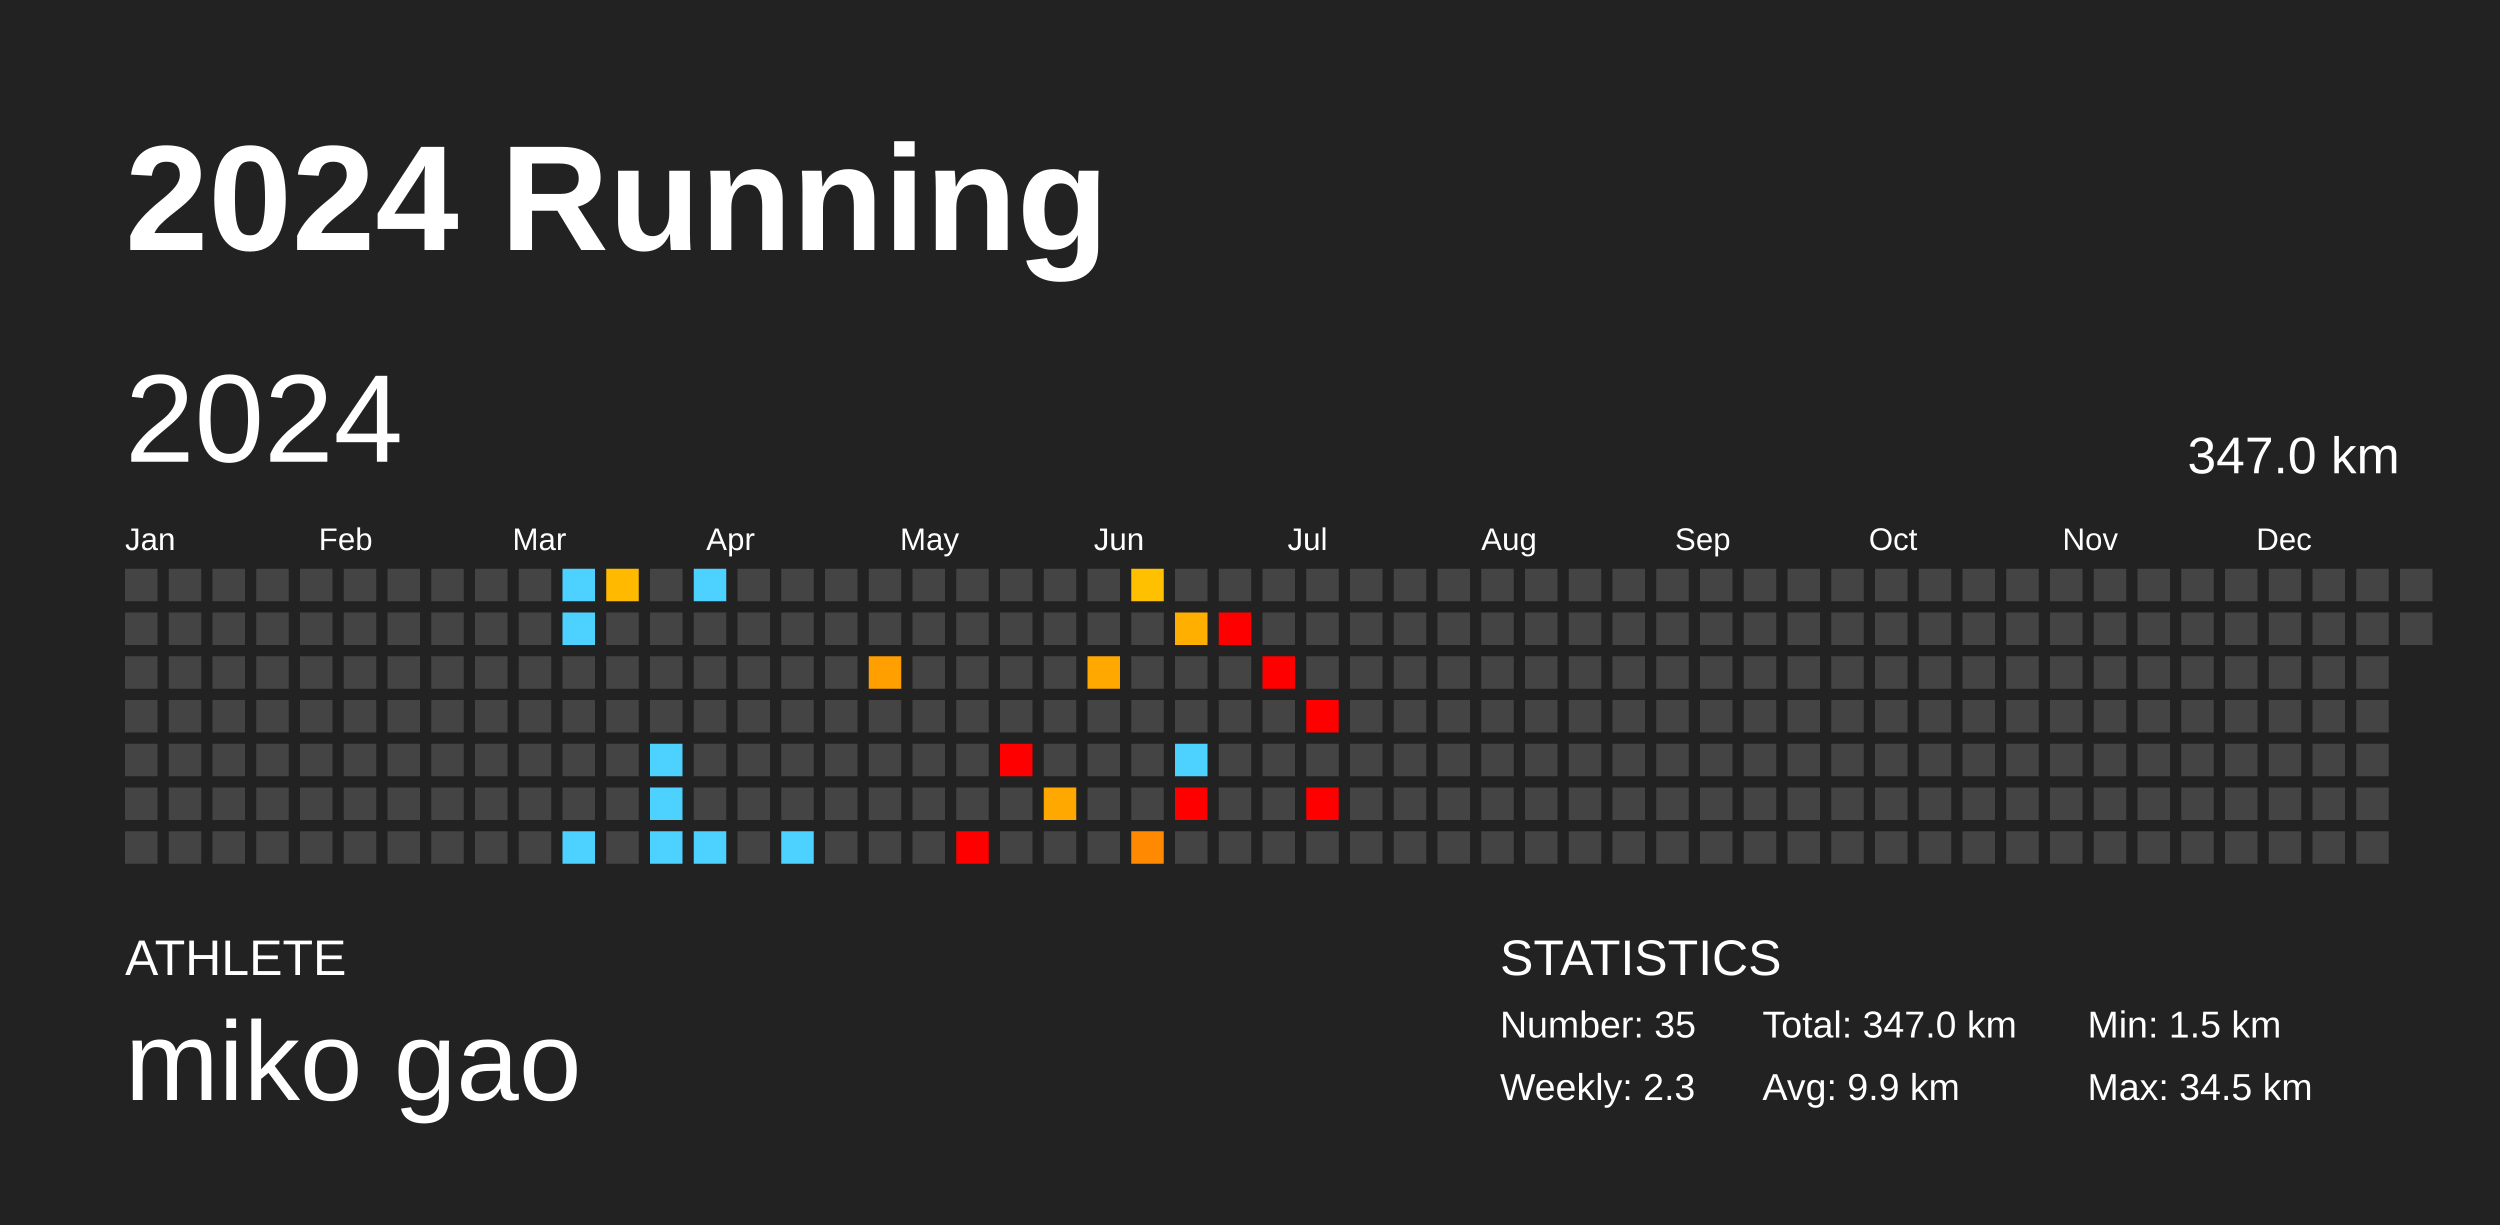
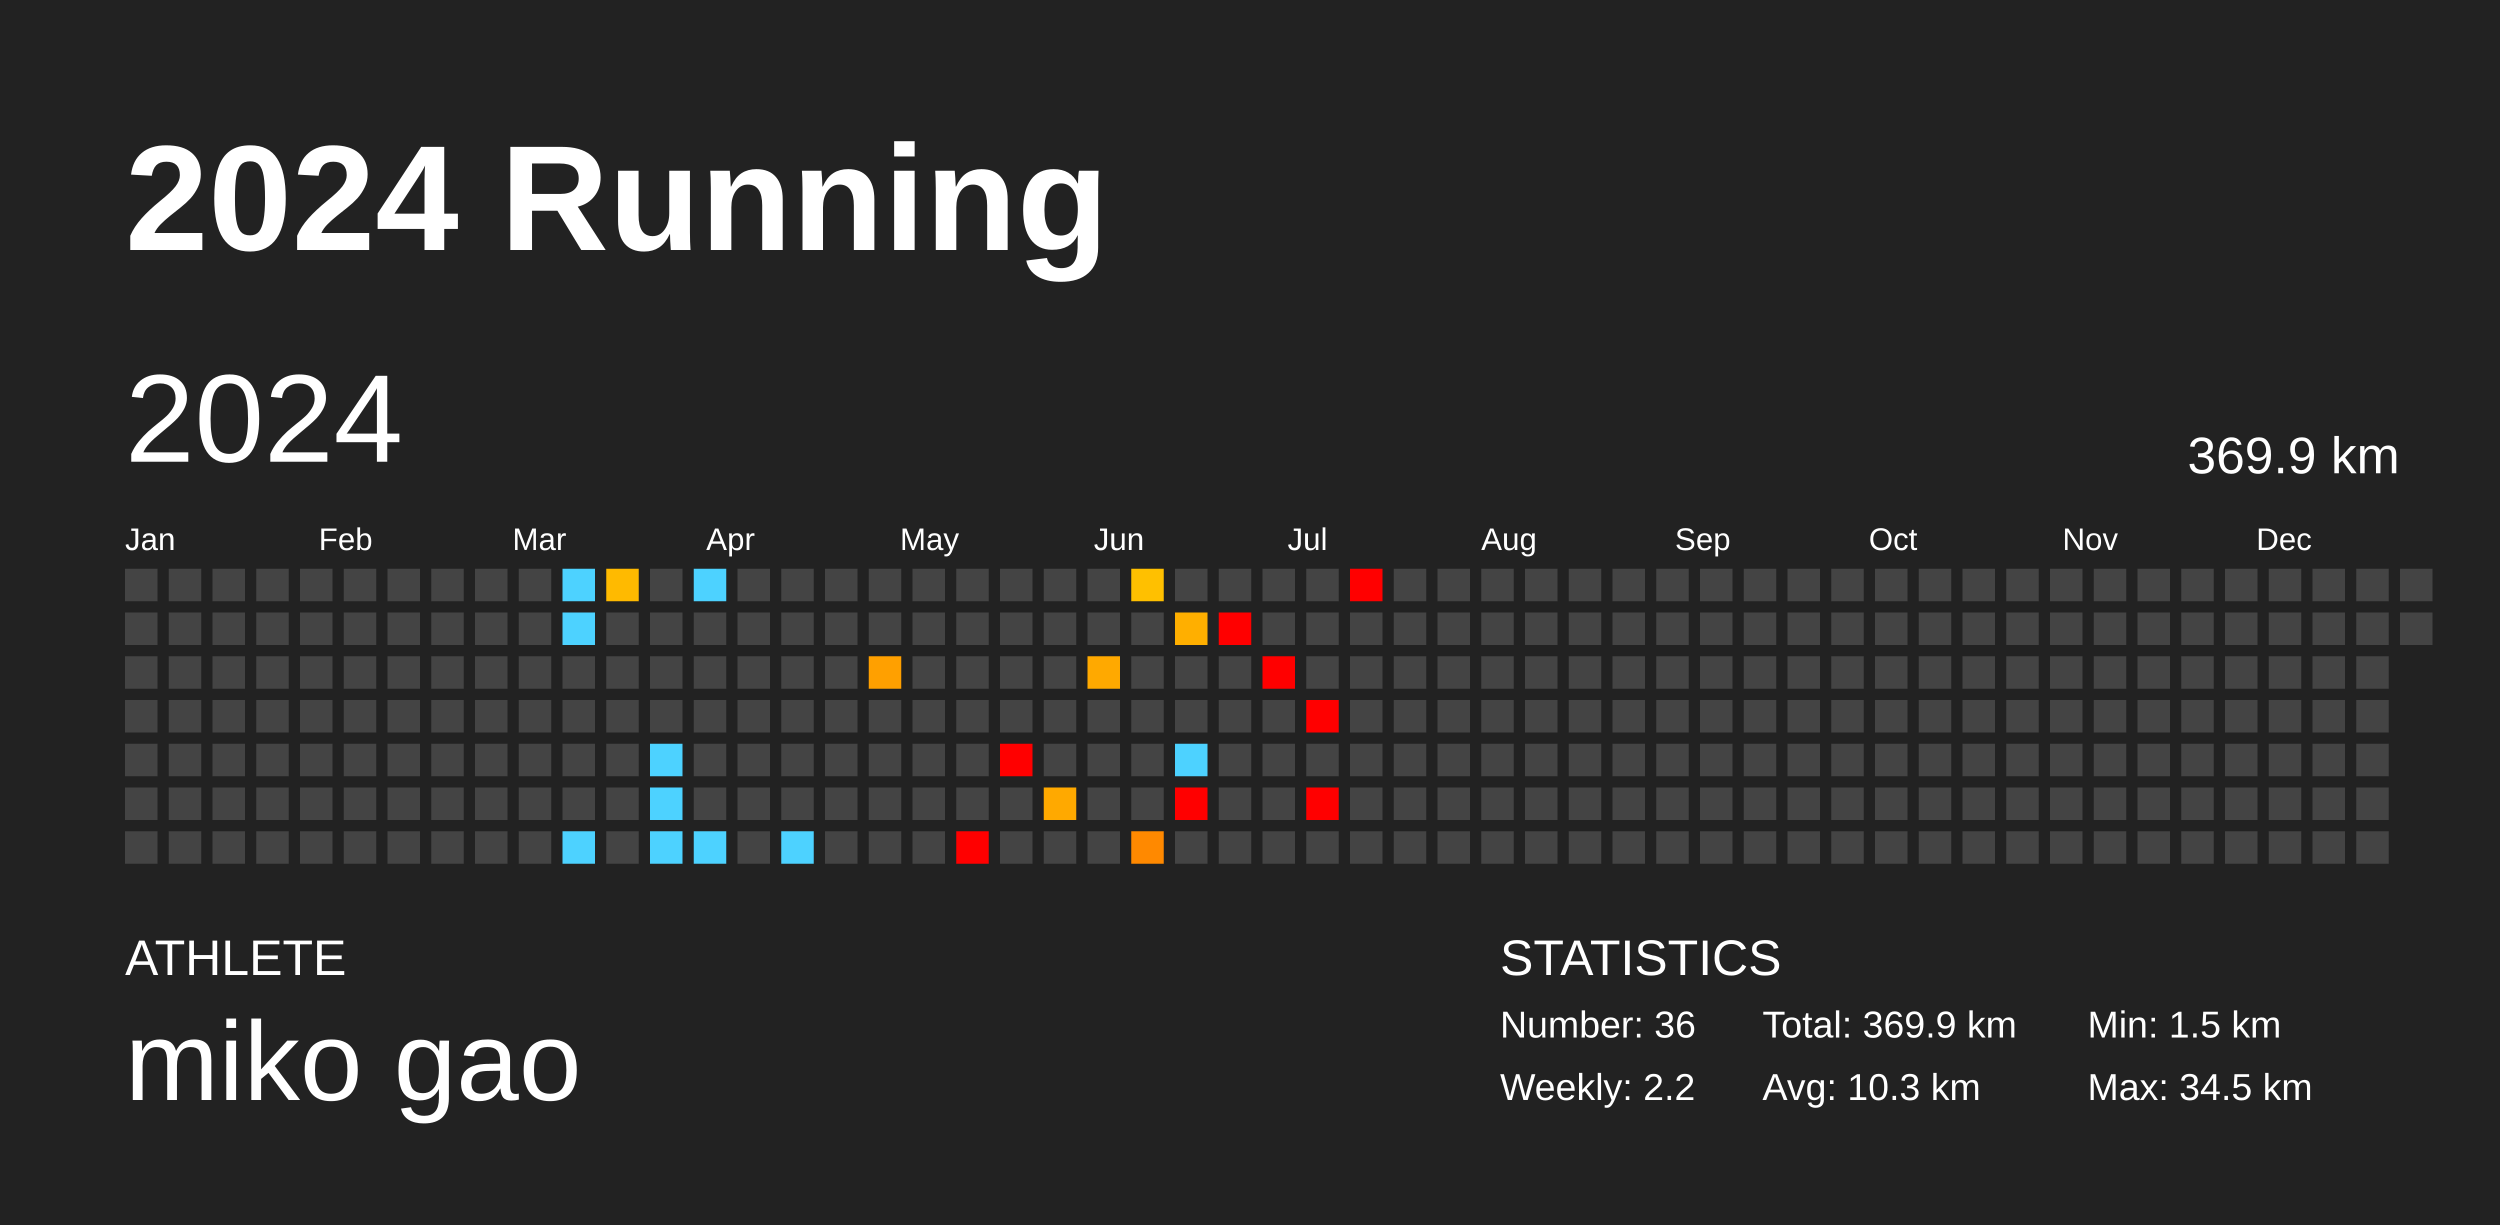
<svg xmlns="http://www.w3.org/2000/svg" baseProfile="full" height="98mm" version="1.1" viewBox="0,0,200,98" width="200mm">
  <defs />
  <rect fill="#222222" height="98" width="200" x="0" y="0" />
  <text fill="#FFFFFF" style="font-size:12px; font-family:Arial; font-weight:bold;" x="10" y="20">2024 Running</text>
  <text fill="#FFFFFF" style="font-size:4px; font-family:Arial" x="10" y="78">ATHLETE</text>
  <text fill="#FFFFFF" style="font-size:9px; font-family:Arial" x="10" y="88">miko gao</text>
  <text fill="#FFFFFF" style="font-size:4px; font-family:Arial" x="120" y="78">STATISTICS</text>
-   <text fill="#FFFFFF" style="font-size:3px; font-family:Arial" x="120" y="83">Number: 35</text>
-   <text fill="#FFFFFF" style="font-size:3px; font-family:Arial" x="120" y="88">Weekly: 2.3</text>
-   <text fill="#FFFFFF" style="font-size:3px; font-family:Arial" x="141" y="83">Total: 347.0 km</text>
-   <text fill="#FFFFFF" style="font-size:3px; font-family:Arial" x="141" y="88">Avg: 9.9 km</text>
+   <text fill="#FFFFFF" style="font-size:3px; font-family:Arial" x="120" y="83">Number: 36</text>
+   <text fill="#FFFFFF" style="font-size:3px; font-family:Arial" x="120" y="88">Weekly: 2.2</text>
+   <text fill="#FFFFFF" style="font-size:3px; font-family:Arial" x="141" y="83">Total: 369.9 km</text>
+   <text fill="#FFFFFF" style="font-size:3px; font-family:Arial" x="141" y="88">Avg: 10.3 km</text>
  <text fill="#FFFFFF" style="font-size:3px; font-family:Arial" x="167" y="83">Min: 1.5 km</text>
  <text fill="#FFFFFF" style="font-size:3px; font-family:Arial" x="167" y="88">Max: 34.5 km</text>
  <text dominant-baseline="hanging" fill="#FFFFFF" style="font-size:10.0px; font-family:Arial;" x="10" y="30">2024</text>
-   <text dominant-baseline="hanging" fill="#FFFFFF" style="font-size:4.125px; font-family:Arial;" x="175" y="35">347.0 km</text>
+   <text dominant-baseline="hanging" fill="#FFFFFF" style="font-size:4.125px; font-family:Arial;" x="175" y="35">369.9 km</text>
  <text fill="#FFFFFF" style="font-size:2.5px; font-family:Arial" x="10.0" y="44">Jan</text>
  <text fill="#FFFFFF" style="font-size:2.5px; font-family:Arial" x="25.5" y="44">Feb</text>
  <text fill="#FFFFFF" style="font-size:2.5px; font-family:Arial" x="41.0" y="44">Mar</text>
  <text fill="#FFFFFF" style="font-size:2.5px; font-family:Arial" x="56.5" y="44">Apr</text>
  <text fill="#FFFFFF" style="font-size:2.5px; font-family:Arial" x="72.0" y="44">May</text>
  <text fill="#FFFFFF" style="font-size:2.5px; font-family:Arial" x="87.5" y="44">Jun</text>
  <text fill="#FFFFFF" style="font-size:2.5px; font-family:Arial" x="103.0" y="44">Jul</text>
  <text fill="#FFFFFF" style="font-size:2.5px; font-family:Arial" x="118.5" y="44">Aug</text>
  <text fill="#FFFFFF" style="font-size:2.5px; font-family:Arial" x="134.0" y="44">Sep</text>
  <text fill="#FFFFFF" style="font-size:2.5px; font-family:Arial" x="149.5" y="44">Oct</text>
  <text fill="#FFFFFF" style="font-size:2.5px; font-family:Arial" x="165.0" y="44">Nov</text>
  <text fill="#FFFFFF" style="font-size:2.5px; font-family:Arial" x="180.5" y="44">Dec</text>
  <rect fill="#444444" height="2.6" width="2.6" x="10.0" y="45.5" />
  <rect fill="#444444" height="2.6" width="2.6" x="10.0" y="49.0" />
  <rect fill="#444444" height="2.6" width="2.6" x="10.0" y="52.5" />
  <rect fill="#444444" height="2.6" width="2.6" x="10.0" y="56.0" />
  <rect fill="#444444" height="2.6" width="2.6" x="10.0" y="59.5" />
  <rect fill="#444444" height="2.6" width="2.6" x="10.0" y="63.0" />
  <rect fill="#444444" height="2.6" width="2.6" x="10.0" y="66.5" />
  <rect fill="#444444" height="2.6" width="2.6" x="13.5" y="45.5" />
  <rect fill="#444444" height="2.6" width="2.6" x="13.5" y="49.0" />
  <rect fill="#444444" height="2.6" width="2.6" x="13.5" y="52.5" />
  <rect fill="#444444" height="2.6" width="2.6" x="13.5" y="56.0" />
  <rect fill="#444444" height="2.6" width="2.6" x="13.5" y="59.5" />
  <rect fill="#444444" height="2.6" width="2.6" x="13.5" y="63.0" />
  <rect fill="#444444" height="2.6" width="2.6" x="13.5" y="66.5" />
  <rect fill="#444444" height="2.6" width="2.6" x="17.0" y="45.5" />
  <rect fill="#444444" height="2.6" width="2.6" x="17.0" y="49.0" />
  <rect fill="#444444" height="2.6" width="2.6" x="17.0" y="52.5" />
  <rect fill="#444444" height="2.6" width="2.6" x="17.0" y="56.0" />
  <rect fill="#444444" height="2.6" width="2.6" x="17.0" y="59.5" />
  <rect fill="#444444" height="2.6" width="2.6" x="17.0" y="63.0" />
  <rect fill="#444444" height="2.6" width="2.6" x="17.0" y="66.5" />
  <rect fill="#444444" height="2.6" width="2.6" x="20.5" y="45.5" />
  <rect fill="#444444" height="2.6" width="2.6" x="20.5" y="49.0" />
  <rect fill="#444444" height="2.6" width="2.6" x="20.5" y="52.5" />
  <rect fill="#444444" height="2.6" width="2.6" x="20.5" y="56.0" />
  <rect fill="#444444" height="2.6" width="2.6" x="20.5" y="59.5" />
  <rect fill="#444444" height="2.6" width="2.6" x="20.5" y="63.0" />
  <rect fill="#444444" height="2.6" width="2.6" x="20.5" y="66.5" />
  <rect fill="#444444" height="2.6" width="2.6" x="24.0" y="45.5" />
  <rect fill="#444444" height="2.6" width="2.6" x="24.0" y="49.0" />
  <rect fill="#444444" height="2.6" width="2.6" x="24.0" y="52.5" />
  <rect fill="#444444" height="2.6" width="2.6" x="24.0" y="56.0" />
  <rect fill="#444444" height="2.6" width="2.6" x="24.0" y="59.5" />
  <rect fill="#444444" height="2.6" width="2.6" x="24.0" y="63.0" />
  <rect fill="#444444" height="2.6" width="2.6" x="24.0" y="66.5" />
  <rect fill="#444444" height="2.6" width="2.6" x="27.5" y="45.5" />
  <rect fill="#444444" height="2.6" width="2.6" x="27.5" y="49.0" />
  <rect fill="#444444" height="2.6" width="2.6" x="27.5" y="52.5" />
  <rect fill="#444444" height="2.6" width="2.6" x="27.5" y="56.0" />
  <rect fill="#444444" height="2.6" width="2.6" x="27.5" y="59.5" />
  <rect fill="#444444" height="2.6" width="2.6" x="27.5" y="63.0" />
  <rect fill="#444444" height="2.6" width="2.6" x="27.5" y="66.5" />
  <rect fill="#444444" height="2.6" width="2.6" x="31.0" y="45.5" />
  <rect fill="#444444" height="2.6" width="2.6" x="31.0" y="49.0" />
  <rect fill="#444444" height="2.6" width="2.6" x="31.0" y="52.5" />
  <rect fill="#444444" height="2.6" width="2.6" x="31.0" y="56.0" />
  <rect fill="#444444" height="2.6" width="2.6" x="31.0" y="59.5" />
  <rect fill="#444444" height="2.6" width="2.6" x="31.0" y="63.0" />
  <rect fill="#444444" height="2.6" width="2.6" x="31.0" y="66.5" />
  <rect fill="#444444" height="2.6" width="2.6" x="34.5" y="45.5" />
  <rect fill="#444444" height="2.6" width="2.6" x="34.5" y="49.0" />
  <rect fill="#444444" height="2.6" width="2.6" x="34.5" y="52.5" />
  <rect fill="#444444" height="2.6" width="2.6" x="34.5" y="56.0" />
  <rect fill="#444444" height="2.6" width="2.6" x="34.5" y="59.5" />
  <rect fill="#444444" height="2.6" width="2.6" x="34.5" y="63.0" />
  <rect fill="#444444" height="2.6" width="2.6" x="34.5" y="66.5" />
  <rect fill="#444444" height="2.6" width="2.6" x="38.0" y="45.5" />
  <rect fill="#444444" height="2.6" width="2.6" x="38.0" y="49.0" />
  <rect fill="#444444" height="2.6" width="2.6" x="38.0" y="52.5" />
  <rect fill="#444444" height="2.6" width="2.6" x="38.0" y="56.0" />
  <rect fill="#444444" height="2.6" width="2.6" x="38.0" y="59.5" />
  <rect fill="#444444" height="2.6" width="2.6" x="38.0" y="63.0" />
  <rect fill="#444444" height="2.6" width="2.6" x="38.0" y="66.5" />
  <rect fill="#444444" height="2.6" width="2.6" x="41.5" y="45.5" />
  <rect fill="#444444" height="2.6" width="2.6" x="41.5" y="49.0" />
  <rect fill="#444444" height="2.6" width="2.6" x="41.5" y="52.5" />
  <rect fill="#444444" height="2.6" width="2.6" x="41.5" y="56.0" />
  <rect fill="#444444" height="2.6" width="2.6" x="41.5" y="59.5" />
  <rect fill="#444444" height="2.6" width="2.6" x="41.5" y="63.0" />
  <rect fill="#444444" height="2.6" width="2.6" x="41.5" y="66.5" />
  <rect fill="#4dd2ff" height="2.6" width="2.6" x="45.0" y="45.5" />
  <rect fill="#4dd2ff" height="2.6" width="2.6" x="45.0" y="49.0" />
  <rect fill="#444444" height="2.6" width="2.6" x="45.0" y="52.5" />
  <rect fill="#444444" height="2.6" width="2.6" x="45.0" y="56.0" />
  <rect fill="#444444" height="2.6" width="2.6" x="45.0" y="59.5" />
  <rect fill="#444444" height="2.6" width="2.6" x="45.0" y="63.0" />
  <rect fill="#4dd2ff" height="2.6" width="2.6" x="45.0" y="66.5" />
  <rect fill="#ffba00" height="2.6" width="2.6" x="48.5" y="45.5" />
  <rect fill="#444444" height="2.6" width="2.6" x="48.5" y="49.0" />
  <rect fill="#444444" height="2.6" width="2.6" x="48.5" y="52.5" />
  <rect fill="#444444" height="2.6" width="2.6" x="48.5" y="56.0" />
  <rect fill="#444444" height="2.6" width="2.6" x="48.5" y="59.5" />
  <rect fill="#444444" height="2.6" width="2.6" x="48.5" y="63.0" />
  <rect fill="#444444" height="2.6" width="2.6" x="48.5" y="66.5" />
  <rect fill="#444444" height="2.6" width="2.6" x="52.0" y="45.5" />
  <rect fill="#444444" height="2.6" width="2.6" x="52.0" y="49.0" />
  <rect fill="#444444" height="2.6" width="2.6" x="52.0" y="52.5" />
  <rect fill="#444444" height="2.6" width="2.6" x="52.0" y="56.0" />
  <rect fill="#4dd2ff" height="2.6" width="2.6" x="52.0" y="59.5" />
  <rect fill="#4dd2ff" height="2.6" width="2.6" x="52.0" y="63.0" />
  <rect fill="#4dd2ff" height="2.6" width="2.6" x="52.0" y="66.5" />
  <rect fill="#4dd2ff" height="2.6" width="2.6" x="55.5" y="45.5" />
  <rect fill="#444444" height="2.6" width="2.6" x="55.5" y="49.0" />
  <rect fill="#444444" height="2.6" width="2.6" x="55.5" y="52.5" />
  <rect fill="#444444" height="2.6" width="2.6" x="55.5" y="56.0" />
  <rect fill="#444444" height="2.6" width="2.6" x="55.5" y="59.5" />
  <rect fill="#444444" height="2.6" width="2.6" x="55.5" y="63.0" />
  <rect fill="#4dd2ff" height="2.6" width="2.6" x="55.5" y="66.5" />
  <rect fill="#444444" height="2.6" width="2.6" x="59.0" y="45.5" />
  <rect fill="#444444" height="2.6" width="2.6" x="59.0" y="49.0" />
  <rect fill="#444444" height="2.6" width="2.6" x="59.0" y="52.5" />
  <rect fill="#444444" height="2.6" width="2.6" x="59.0" y="56.0" />
  <rect fill="#444444" height="2.6" width="2.6" x="59.0" y="59.5" />
  <rect fill="#444444" height="2.6" width="2.6" x="59.0" y="63.0" />
  <rect fill="#444444" height="2.6" width="2.6" x="59.0" y="66.5" />
  <rect fill="#444444" height="2.6" width="2.6" x="62.5" y="45.5" />
  <rect fill="#444444" height="2.6" width="2.6" x="62.5" y="49.0" />
  <rect fill="#444444" height="2.6" width="2.6" x="62.5" y="52.5" />
  <rect fill="#444444" height="2.6" width="2.6" x="62.5" y="56.0" />
  <rect fill="#444444" height="2.6" width="2.6" x="62.5" y="59.5" />
  <rect fill="#444444" height="2.6" width="2.6" x="62.5" y="63.0" />
  <rect fill="#4dd2ff" height="2.6" width="2.6" x="62.5" y="66.5" />
  <rect fill="#444444" height="2.6" width="2.6" x="66.0" y="45.5" />
  <rect fill="#444444" height="2.6" width="2.6" x="66.0" y="49.0" />
  <rect fill="#444444" height="2.6" width="2.6" x="66.0" y="52.5" />
  <rect fill="#444444" height="2.6" width="2.6" x="66.0" y="56.0" />
  <rect fill="#444444" height="2.6" width="2.6" x="66.0" y="59.5" />
  <rect fill="#444444" height="2.6" width="2.6" x="66.0" y="63.0" />
  <rect fill="#444444" height="2.6" width="2.6" x="66.0" y="66.5" />
  <rect fill="#444444" height="2.6" width="2.6" x="69.5" y="45.5" />
  <rect fill="#444444" height="2.6" width="2.6" x="69.5" y="49.0" />
  <rect fill="#ffa000" height="2.6" width="2.6" x="69.5" y="52.5" />
  <rect fill="#444444" height="2.6" width="2.6" x="69.5" y="56.0" />
  <rect fill="#444444" height="2.6" width="2.6" x="69.5" y="59.5" />
  <rect fill="#444444" height="2.6" width="2.6" x="69.5" y="63.0" />
  <rect fill="#444444" height="2.6" width="2.6" x="69.5" y="66.5" />
  <rect fill="#444444" height="2.6" width="2.6" x="73.0" y="45.5" />
  <rect fill="#444444" height="2.6" width="2.6" x="73.0" y="49.0" />
  <rect fill="#444444" height="2.6" width="2.6" x="73.0" y="52.5" />
  <rect fill="#444444" height="2.6" width="2.6" x="73.0" y="56.0" />
  <rect fill="#444444" height="2.6" width="2.6" x="73.0" y="59.5" />
  <rect fill="#444444" height="2.6" width="2.6" x="73.0" y="63.0" />
  <rect fill="#444444" height="2.6" width="2.6" x="73.0" y="66.5" />
  <rect fill="#444444" height="2.6" width="2.6" x="76.5" y="45.5" />
  <rect fill="#444444" height="2.6" width="2.6" x="76.5" y="49.0" />
  <rect fill="#444444" height="2.6" width="2.6" x="76.5" y="52.5" />
  <rect fill="#444444" height="2.6" width="2.6" x="76.5" y="56.0" />
  <rect fill="#444444" height="2.6" width="2.6" x="76.5" y="59.5" />
  <rect fill="#444444" height="2.6" width="2.6" x="76.5" y="63.0" />
  <rect fill="red" height="2.6" width="2.6" x="76.5" y="66.5" />
  <rect fill="#444444" height="2.6" width="2.6" x="80.0" y="45.5" />
  <rect fill="#444444" height="2.6" width="2.6" x="80.0" y="49.0" />
  <rect fill="#444444" height="2.6" width="2.6" x="80.0" y="52.5" />
  <rect fill="#444444" height="2.6" width="2.6" x="80.0" y="56.0" />
  <rect fill="red" height="2.6" width="2.6" x="80.0" y="59.5" />
  <rect fill="#444444" height="2.6" width="2.6" x="80.0" y="63.0" />
  <rect fill="#444444" height="2.6" width="2.6" x="80.0" y="66.5" />
  <rect fill="#444444" height="2.6" width="2.6" x="83.5" y="45.5" />
  <rect fill="#444444" height="2.6" width="2.6" x="83.5" y="49.0" />
  <rect fill="#444444" height="2.6" width="2.6" x="83.5" y="52.5" />
  <rect fill="#444444" height="2.6" width="2.6" x="83.5" y="56.0" />
  <rect fill="#444444" height="2.6" width="2.6" x="83.5" y="59.5" />
  <rect fill="#ffa900" height="2.6" width="2.6" x="83.5" y="63.0" />
  <rect fill="#444444" height="2.6" width="2.6" x="83.5" y="66.5" />
  <rect fill="#444444" height="2.6" width="2.6" x="87.0" y="45.5" />
  <rect fill="#444444" height="2.6" width="2.6" x="87.0" y="49.0" />
  <rect fill="#ffa900" height="2.6" width="2.6" x="87.0" y="52.5" />
  <rect fill="#444444" height="2.6" width="2.6" x="87.0" y="56.0" />
  <rect fill="#444444" height="2.6" width="2.6" x="87.0" y="59.5" />
  <rect fill="#444444" height="2.6" width="2.6" x="87.0" y="63.0" />
  <rect fill="#444444" height="2.6" width="2.6" x="87.0" y="66.5" />
  <rect fill="#ffc000" height="2.6" width="2.6" x="90.5" y="45.5" />
  <rect fill="#444444" height="2.6" width="2.6" x="90.5" y="49.0" />
  <rect fill="#444444" height="2.6" width="2.6" x="90.5" y="52.5" />
  <rect fill="#444444" height="2.6" width="2.6" x="90.5" y="56.0" />
  <rect fill="#444444" height="2.6" width="2.6" x="90.5" y="59.5" />
  <rect fill="#444444" height="2.6" width="2.6" x="90.5" y="63.0" />
  <rect fill="#ff8900" height="2.6" width="2.6" x="90.5" y="66.5" />
  <rect fill="#444444" height="2.6" width="2.6" x="94.0" y="45.5" />
  <rect fill="#ffaf00" height="2.6" width="2.6" x="94.0" y="49.0" />
  <rect fill="#444444" height="2.6" width="2.6" x="94.0" y="52.5" />
  <rect fill="#444444" height="2.6" width="2.6" x="94.0" y="56.0" />
  <rect fill="#4dd2ff" height="2.6" width="2.6" x="94.0" y="59.5" />
  <rect fill="red" height="2.6" width="2.6" x="94.0" y="63.0" />
  <rect fill="#444444" height="2.6" width="2.6" x="94.0" y="66.5" />
  <rect fill="#444444" height="2.6" width="2.6" x="97.5" y="45.5" />
  <rect fill="red" height="2.6" width="2.6" x="97.5" y="49.0" />
  <rect fill="#444444" height="2.6" width="2.6" x="97.5" y="52.5" />
  <rect fill="#444444" height="2.6" width="2.6" x="97.5" y="56.0" />
  <rect fill="#444444" height="2.6" width="2.6" x="97.5" y="59.5" />
  <rect fill="#444444" height="2.6" width="2.6" x="97.5" y="63.0" />
  <rect fill="#444444" height="2.6" width="2.6" x="97.5" y="66.5" />
  <rect fill="#444444" height="2.6" width="2.6" x="101.0" y="45.5" />
  <rect fill="#444444" height="2.6" width="2.6" x="101.0" y="49.0" />
  <rect fill="red" height="2.6" width="2.6" x="101.0" y="52.5" />
  <rect fill="#444444" height="2.6" width="2.6" x="101.0" y="56.0" />
  <rect fill="#444444" height="2.6" width="2.6" x="101.0" y="59.5" />
  <rect fill="#444444" height="2.6" width="2.6" x="101.0" y="63.0" />
  <rect fill="#444444" height="2.6" width="2.6" x="101.0" y="66.5" />
  <rect fill="#444444" height="2.6" width="2.6" x="104.5" y="45.5" />
  <rect fill="#444444" height="2.6" width="2.6" x="104.5" y="49.0" />
  <rect fill="#444444" height="2.6" width="2.6" x="104.5" y="52.5" />
  <rect fill="red" height="2.6" width="2.6" x="104.5" y="56.0" />
  <rect fill="#444444" height="2.6" width="2.6" x="104.5" y="59.5" />
  <rect fill="red" height="2.6" width="2.6" x="104.5" y="63.0" />
  <rect fill="#444444" height="2.6" width="2.6" x="104.5" y="66.5" />
-   <rect fill="#444444" height="2.6" width="2.6" x="108.0" y="45.5" />
+   <rect fill="red" height="2.6" width="2.6" x="108.0" y="45.5" />
  <rect fill="#444444" height="2.6" width="2.6" x="108.0" y="49.0" />
  <rect fill="#444444" height="2.6" width="2.6" x="108.0" y="52.5" />
  <rect fill="#444444" height="2.6" width="2.6" x="108.0" y="56.0" />
  <rect fill="#444444" height="2.6" width="2.6" x="108.0" y="59.5" />
  <rect fill="#444444" height="2.6" width="2.6" x="108.0" y="63.0" />
  <rect fill="#444444" height="2.6" width="2.6" x="108.0" y="66.5" />
  <rect fill="#444444" height="2.6" width="2.6" x="111.5" y="45.5" />
  <rect fill="#444444" height="2.6" width="2.6" x="111.5" y="49.0" />
  <rect fill="#444444" height="2.6" width="2.6" x="111.5" y="52.5" />
  <rect fill="#444444" height="2.6" width="2.6" x="111.5" y="56.0" />
  <rect fill="#444444" height="2.6" width="2.6" x="111.5" y="59.5" />
  <rect fill="#444444" height="2.6" width="2.6" x="111.5" y="63.0" />
  <rect fill="#444444" height="2.6" width="2.6" x="111.5" y="66.5" />
  <rect fill="#444444" height="2.6" width="2.6" x="115.0" y="45.5" />
  <rect fill="#444444" height="2.6" width="2.6" x="115.0" y="49.0" />
  <rect fill="#444444" height="2.6" width="2.6" x="115.0" y="52.5" />
  <rect fill="#444444" height="2.6" width="2.6" x="115.0" y="56.0" />
  <rect fill="#444444" height="2.6" width="2.6" x="115.0" y="59.5" />
  <rect fill="#444444" height="2.6" width="2.6" x="115.0" y="63.0" />
  <rect fill="#444444" height="2.6" width="2.6" x="115.0" y="66.5" />
  <rect fill="#444444" height="2.6" width="2.6" x="118.5" y="45.5" />
  <rect fill="#444444" height="2.6" width="2.6" x="118.5" y="49.0" />
  <rect fill="#444444" height="2.6" width="2.6" x="118.5" y="52.5" />
  <rect fill="#444444" height="2.6" width="2.6" x="118.5" y="56.0" />
  <rect fill="#444444" height="2.6" width="2.6" x="118.5" y="59.5" />
  <rect fill="#444444" height="2.6" width="2.6" x="118.5" y="63.0" />
  <rect fill="#444444" height="2.6" width="2.6" x="118.5" y="66.5" />
  <rect fill="#444444" height="2.6" width="2.6" x="122.0" y="45.5" />
  <rect fill="#444444" height="2.6" width="2.6" x="122.0" y="49.0" />
  <rect fill="#444444" height="2.6" width="2.6" x="122.0" y="52.5" />
  <rect fill="#444444" height="2.6" width="2.6" x="122.0" y="56.0" />
  <rect fill="#444444" height="2.6" width="2.6" x="122.0" y="59.5" />
  <rect fill="#444444" height="2.6" width="2.6" x="122.0" y="63.0" />
  <rect fill="#444444" height="2.6" width="2.6" x="122.0" y="66.5" />
  <rect fill="#444444" height="2.6" width="2.6" x="125.5" y="45.5" />
  <rect fill="#444444" height="2.6" width="2.6" x="125.5" y="49.0" />
  <rect fill="#444444" height="2.6" width="2.6" x="125.5" y="52.5" />
  <rect fill="#444444" height="2.6" width="2.6" x="125.5" y="56.0" />
  <rect fill="#444444" height="2.6" width="2.6" x="125.5" y="59.5" />
  <rect fill="#444444" height="2.6" width="2.6" x="125.5" y="63.0" />
  <rect fill="#444444" height="2.6" width="2.6" x="125.5" y="66.5" />
  <rect fill="#444444" height="2.6" width="2.6" x="129.0" y="45.5" />
  <rect fill="#444444" height="2.6" width="2.6" x="129.0" y="49.0" />
  <rect fill="#444444" height="2.6" width="2.6" x="129.0" y="52.5" />
  <rect fill="#444444" height="2.6" width="2.6" x="129.0" y="56.0" />
  <rect fill="#444444" height="2.6" width="2.6" x="129.0" y="59.5" />
  <rect fill="#444444" height="2.6" width="2.6" x="129.0" y="63.0" />
  <rect fill="#444444" height="2.6" width="2.6" x="129.0" y="66.5" />
  <rect fill="#444444" height="2.6" width="2.6" x="132.5" y="45.5" />
  <rect fill="#444444" height="2.6" width="2.6" x="132.5" y="49.0" />
  <rect fill="#444444" height="2.6" width="2.6" x="132.5" y="52.5" />
  <rect fill="#444444" height="2.6" width="2.6" x="132.5" y="56.0" />
  <rect fill="#444444" height="2.6" width="2.6" x="132.5" y="59.5" />
  <rect fill="#444444" height="2.6" width="2.6" x="132.5" y="63.0" />
  <rect fill="#444444" height="2.6" width="2.6" x="132.5" y="66.5" />
  <rect fill="#444444" height="2.6" width="2.6" x="136.0" y="45.5" />
  <rect fill="#444444" height="2.6" width="2.6" x="136.0" y="49.0" />
  <rect fill="#444444" height="2.6" width="2.6" x="136.0" y="52.5" />
  <rect fill="#444444" height="2.6" width="2.6" x="136.0" y="56.0" />
  <rect fill="#444444" height="2.6" width="2.6" x="136.0" y="59.5" />
  <rect fill="#444444" height="2.6" width="2.6" x="136.0" y="63.0" />
  <rect fill="#444444" height="2.6" width="2.6" x="136.0" y="66.5" />
  <rect fill="#444444" height="2.6" width="2.6" x="139.5" y="45.5" />
  <rect fill="#444444" height="2.6" width="2.6" x="139.5" y="49.0" />
  <rect fill="#444444" height="2.6" width="2.6" x="139.5" y="52.5" />
  <rect fill="#444444" height="2.6" width="2.6" x="139.5" y="56.0" />
  <rect fill="#444444" height="2.6" width="2.6" x="139.5" y="59.5" />
  <rect fill="#444444" height="2.6" width="2.6" x="139.5" y="63.0" />
  <rect fill="#444444" height="2.6" width="2.6" x="139.5" y="66.5" />
  <rect fill="#444444" height="2.6" width="2.6" x="143.0" y="45.5" />
  <rect fill="#444444" height="2.6" width="2.6" x="143.0" y="49.0" />
  <rect fill="#444444" height="2.6" width="2.6" x="143.0" y="52.5" />
  <rect fill="#444444" height="2.6" width="2.6" x="143.0" y="56.0" />
  <rect fill="#444444" height="2.6" width="2.6" x="143.0" y="59.5" />
  <rect fill="#444444" height="2.6" width="2.6" x="143.0" y="63.0" />
  <rect fill="#444444" height="2.6" width="2.6" x="143.0" y="66.5" />
  <rect fill="#444444" height="2.6" width="2.6" x="146.5" y="45.5" />
  <rect fill="#444444" height="2.6" width="2.6" x="146.5" y="49.0" />
  <rect fill="#444444" height="2.6" width="2.6" x="146.5" y="52.5" />
  <rect fill="#444444" height="2.6" width="2.6" x="146.5" y="56.0" />
  <rect fill="#444444" height="2.6" width="2.6" x="146.5" y="59.5" />
  <rect fill="#444444" height="2.6" width="2.6" x="146.5" y="63.0" />
  <rect fill="#444444" height="2.6" width="2.6" x="146.5" y="66.5" />
  <rect fill="#444444" height="2.6" width="2.6" x="150.0" y="45.5" />
  <rect fill="#444444" height="2.6" width="2.6" x="150.0" y="49.0" />
  <rect fill="#444444" height="2.6" width="2.6" x="150.0" y="52.5" />
  <rect fill="#444444" height="2.6" width="2.6" x="150.0" y="56.0" />
  <rect fill="#444444" height="2.6" width="2.6" x="150.0" y="59.5" />
  <rect fill="#444444" height="2.6" width="2.6" x="150.0" y="63.0" />
  <rect fill="#444444" height="2.6" width="2.6" x="150.0" y="66.5" />
  <rect fill="#444444" height="2.6" width="2.6" x="153.5" y="45.5" />
  <rect fill="#444444" height="2.6" width="2.6" x="153.5" y="49.0" />
  <rect fill="#444444" height="2.6" width="2.6" x="153.5" y="52.5" />
  <rect fill="#444444" height="2.6" width="2.6" x="153.5" y="56.0" />
  <rect fill="#444444" height="2.6" width="2.6" x="153.5" y="59.5" />
  <rect fill="#444444" height="2.6" width="2.6" x="153.5" y="63.0" />
  <rect fill="#444444" height="2.6" width="2.6" x="153.5" y="66.5" />
  <rect fill="#444444" height="2.6" width="2.6" x="157.0" y="45.5" />
  <rect fill="#444444" height="2.6" width="2.6" x="157.0" y="49.0" />
  <rect fill="#444444" height="2.6" width="2.6" x="157.0" y="52.5" />
  <rect fill="#444444" height="2.6" width="2.6" x="157.0" y="56.0" />
  <rect fill="#444444" height="2.6" width="2.6" x="157.0" y="59.5" />
  <rect fill="#444444" height="2.6" width="2.6" x="157.0" y="63.0" />
  <rect fill="#444444" height="2.6" width="2.6" x="157.0" y="66.5" />
  <rect fill="#444444" height="2.6" width="2.6" x="160.5" y="45.5" />
  <rect fill="#444444" height="2.6" width="2.6" x="160.5" y="49.0" />
  <rect fill="#444444" height="2.6" width="2.6" x="160.5" y="52.5" />
  <rect fill="#444444" height="2.6" width="2.6" x="160.5" y="56.0" />
  <rect fill="#444444" height="2.6" width="2.6" x="160.5" y="59.5" />
  <rect fill="#444444" height="2.6" width="2.6" x="160.5" y="63.0" />
  <rect fill="#444444" height="2.6" width="2.6" x="160.5" y="66.5" />
  <rect fill="#444444" height="2.6" width="2.6" x="164.0" y="45.5" />
  <rect fill="#444444" height="2.6" width="2.6" x="164.0" y="49.0" />
  <rect fill="#444444" height="2.6" width="2.6" x="164.0" y="52.5" />
  <rect fill="#444444" height="2.6" width="2.6" x="164.0" y="56.0" />
  <rect fill="#444444" height="2.6" width="2.6" x="164.0" y="59.5" />
  <rect fill="#444444" height="2.6" width="2.6" x="164.0" y="63.0" />
  <rect fill="#444444" height="2.6" width="2.6" x="164.0" y="66.5" />
  <rect fill="#444444" height="2.6" width="2.6" x="167.5" y="45.5" />
  <rect fill="#444444" height="2.6" width="2.6" x="167.5" y="49.0" />
  <rect fill="#444444" height="2.6" width="2.6" x="167.5" y="52.5" />
  <rect fill="#444444" height="2.6" width="2.6" x="167.5" y="56.0" />
  <rect fill="#444444" height="2.6" width="2.6" x="167.5" y="59.5" />
  <rect fill="#444444" height="2.6" width="2.6" x="167.5" y="63.0" />
  <rect fill="#444444" height="2.6" width="2.6" x="167.5" y="66.5" />
  <rect fill="#444444" height="2.6" width="2.6" x="171.0" y="45.5" />
  <rect fill="#444444" height="2.6" width="2.6" x="171.0" y="49.0" />
  <rect fill="#444444" height="2.6" width="2.6" x="171.0" y="52.5" />
  <rect fill="#444444" height="2.6" width="2.6" x="171.0" y="56.0" />
  <rect fill="#444444" height="2.6" width="2.6" x="171.0" y="59.5" />
  <rect fill="#444444" height="2.6" width="2.6" x="171.0" y="63.0" />
  <rect fill="#444444" height="2.6" width="2.6" x="171.0" y="66.5" />
  <rect fill="#444444" height="2.6" width="2.6" x="174.5" y="45.5" />
  <rect fill="#444444" height="2.6" width="2.6" x="174.5" y="49.0" />
  <rect fill="#444444" height="2.6" width="2.6" x="174.5" y="52.5" />
  <rect fill="#444444" height="2.6" width="2.6" x="174.5" y="56.0" />
  <rect fill="#444444" height="2.6" width="2.6" x="174.5" y="59.5" />
  <rect fill="#444444" height="2.6" width="2.6" x="174.5" y="63.0" />
  <rect fill="#444444" height="2.6" width="2.6" x="174.5" y="66.5" />
  <rect fill="#444444" height="2.6" width="2.6" x="178.0" y="45.5" />
  <rect fill="#444444" height="2.6" width="2.6" x="178.0" y="49.0" />
  <rect fill="#444444" height="2.6" width="2.6" x="178.0" y="52.5" />
  <rect fill="#444444" height="2.6" width="2.6" x="178.0" y="56.0" />
  <rect fill="#444444" height="2.6" width="2.6" x="178.0" y="59.5" />
  <rect fill="#444444" height="2.6" width="2.6" x="178.0" y="63.0" />
  <rect fill="#444444" height="2.6" width="2.6" x="178.0" y="66.5" />
  <rect fill="#444444" height="2.6" width="2.6" x="181.5" y="45.5" />
  <rect fill="#444444" height="2.6" width="2.6" x="181.5" y="49.0" />
  <rect fill="#444444" height="2.6" width="2.6" x="181.5" y="52.5" />
  <rect fill="#444444" height="2.6" width="2.6" x="181.5" y="56.0" />
  <rect fill="#444444" height="2.6" width="2.6" x="181.5" y="59.5" />
  <rect fill="#444444" height="2.6" width="2.6" x="181.5" y="63.0" />
  <rect fill="#444444" height="2.6" width="2.6" x="181.5" y="66.5" />
  <rect fill="#444444" height="2.6" width="2.6" x="185.0" y="45.5" />
  <rect fill="#444444" height="2.6" width="2.6" x="185.0" y="49.0" />
  <rect fill="#444444" height="2.6" width="2.6" x="185.0" y="52.5" />
  <rect fill="#444444" height="2.6" width="2.6" x="185.0" y="56.0" />
  <rect fill="#444444" height="2.6" width="2.6" x="185.0" y="59.5" />
  <rect fill="#444444" height="2.6" width="2.6" x="185.0" y="63.0" />
  <rect fill="#444444" height="2.6" width="2.6" x="185.0" y="66.5" />
  <rect fill="#444444" height="2.6" width="2.6" x="188.5" y="45.5" />
  <rect fill="#444444" height="2.6" width="2.6" x="188.5" y="49.0" />
  <rect fill="#444444" height="2.6" width="2.6" x="188.5" y="52.5" />
  <rect fill="#444444" height="2.6" width="2.6" x="188.5" y="56.0" />
  <rect fill="#444444" height="2.6" width="2.6" x="188.5" y="59.5" />
  <rect fill="#444444" height="2.6" width="2.6" x="188.5" y="63.0" />
  <rect fill="#444444" height="2.6" width="2.6" x="188.5" y="66.5" />
  <rect fill="#444444" height="2.6" width="2.6" x="192.0" y="45.5" />
  <rect fill="#444444" height="2.6" width="2.6" x="192.0" y="49.0" />
</svg>
